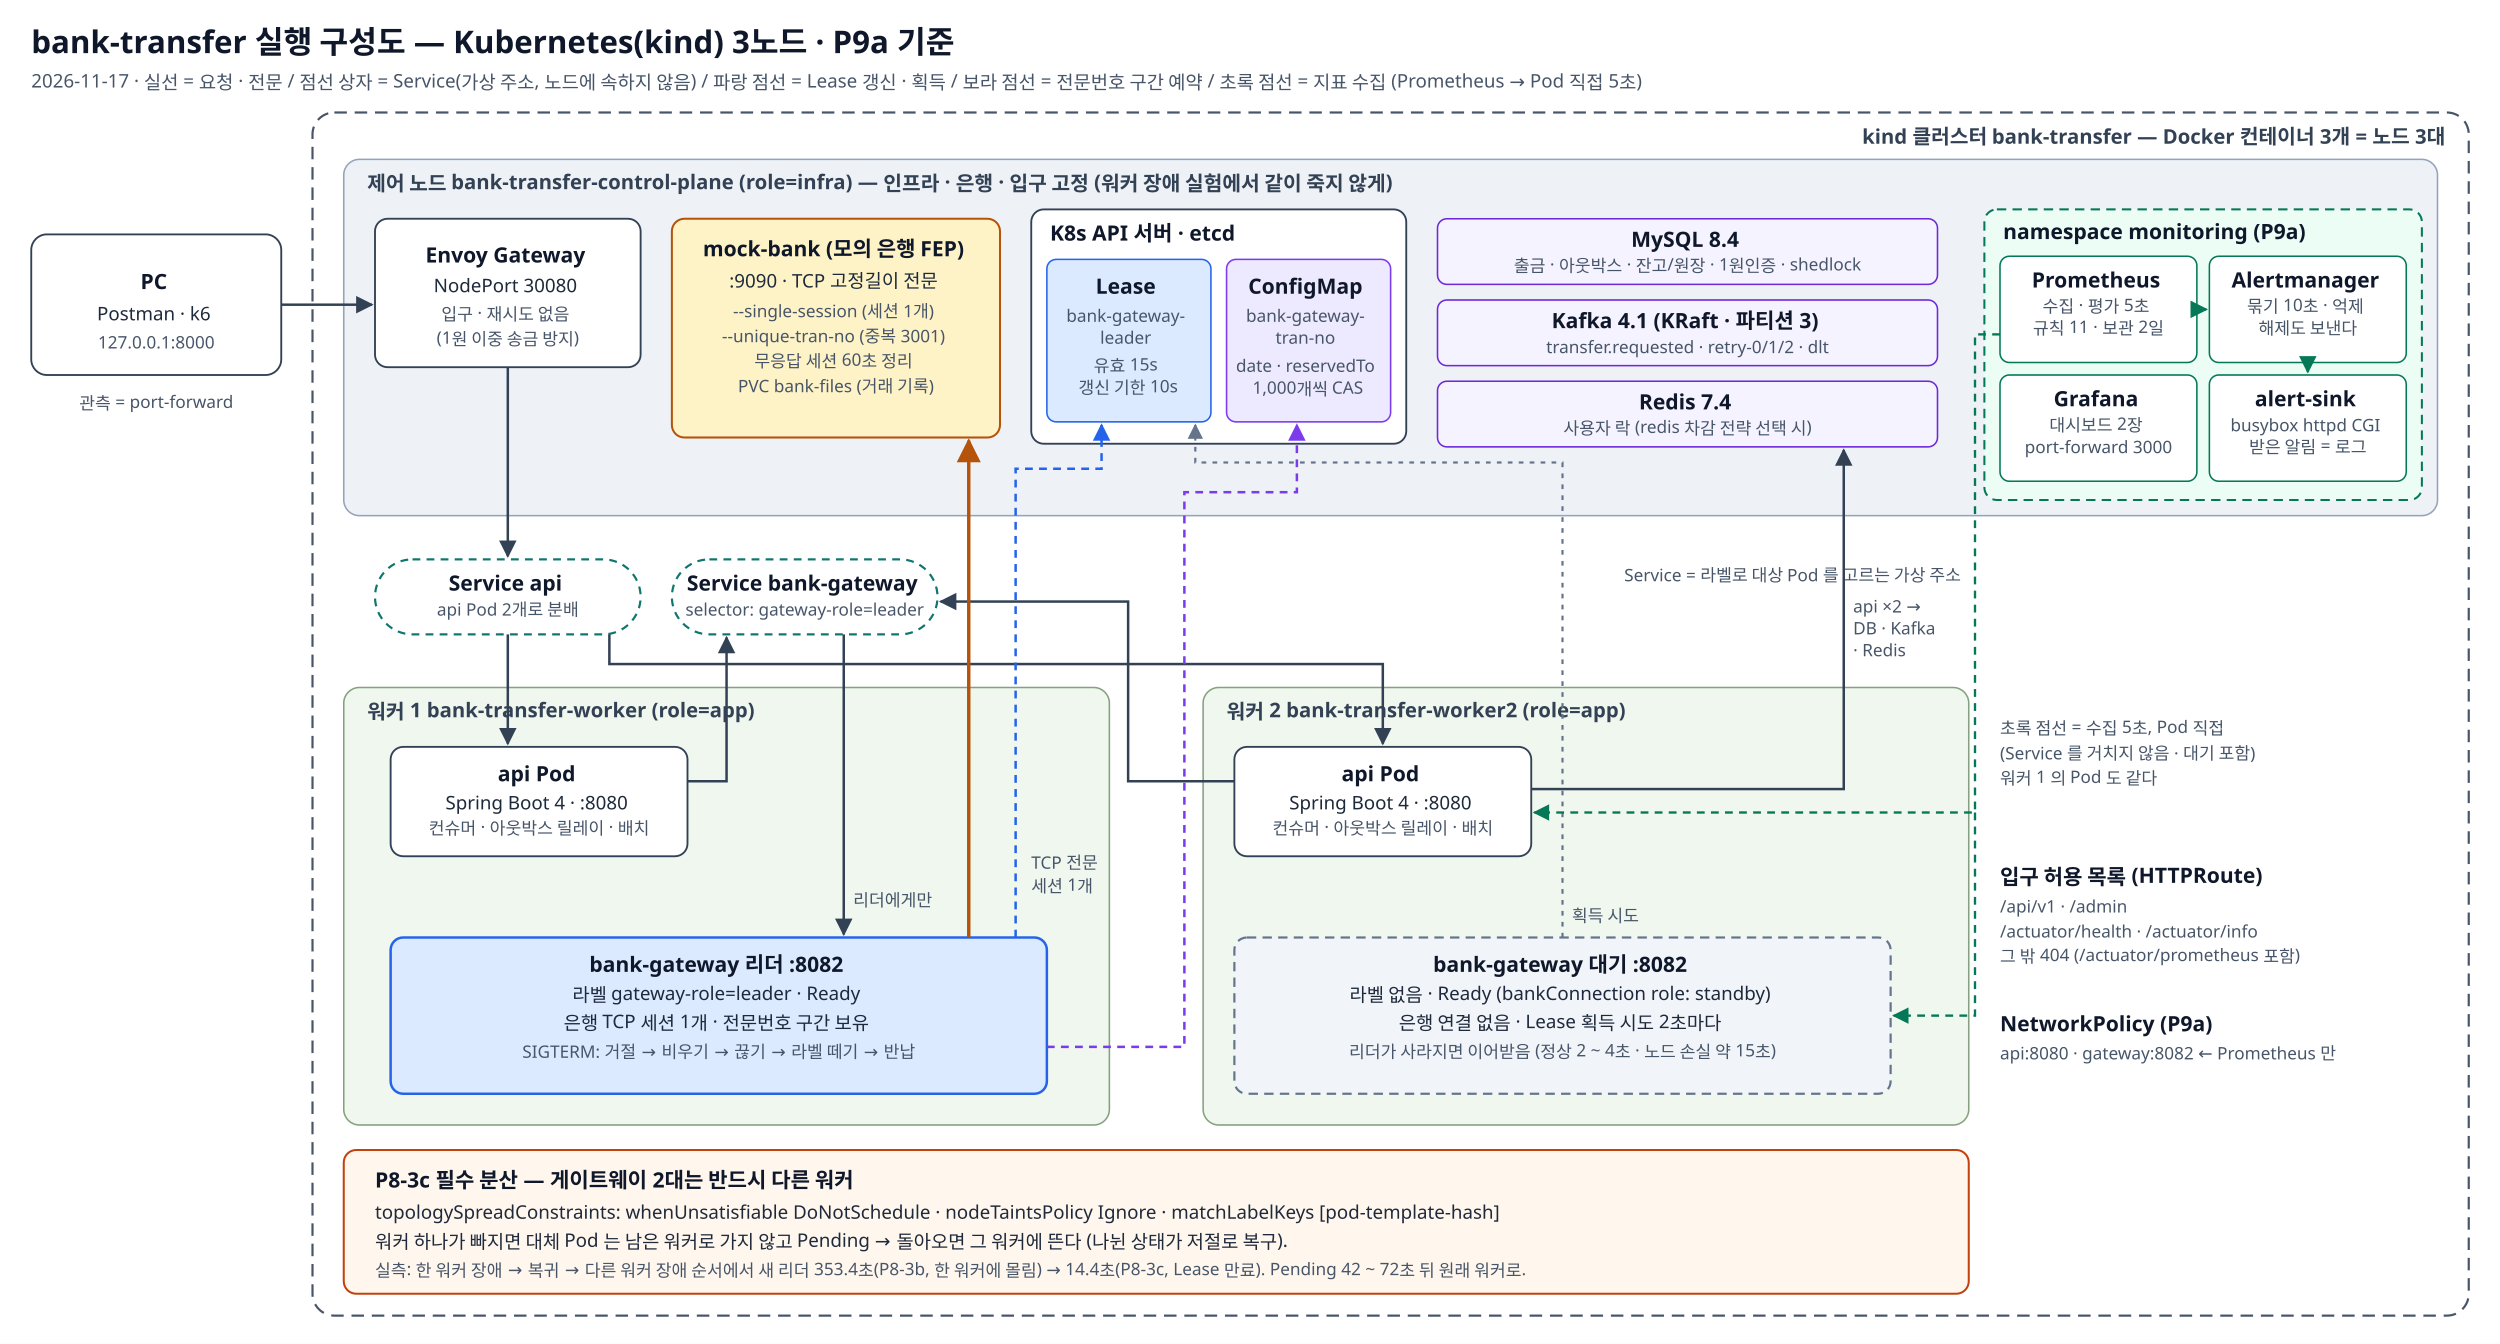
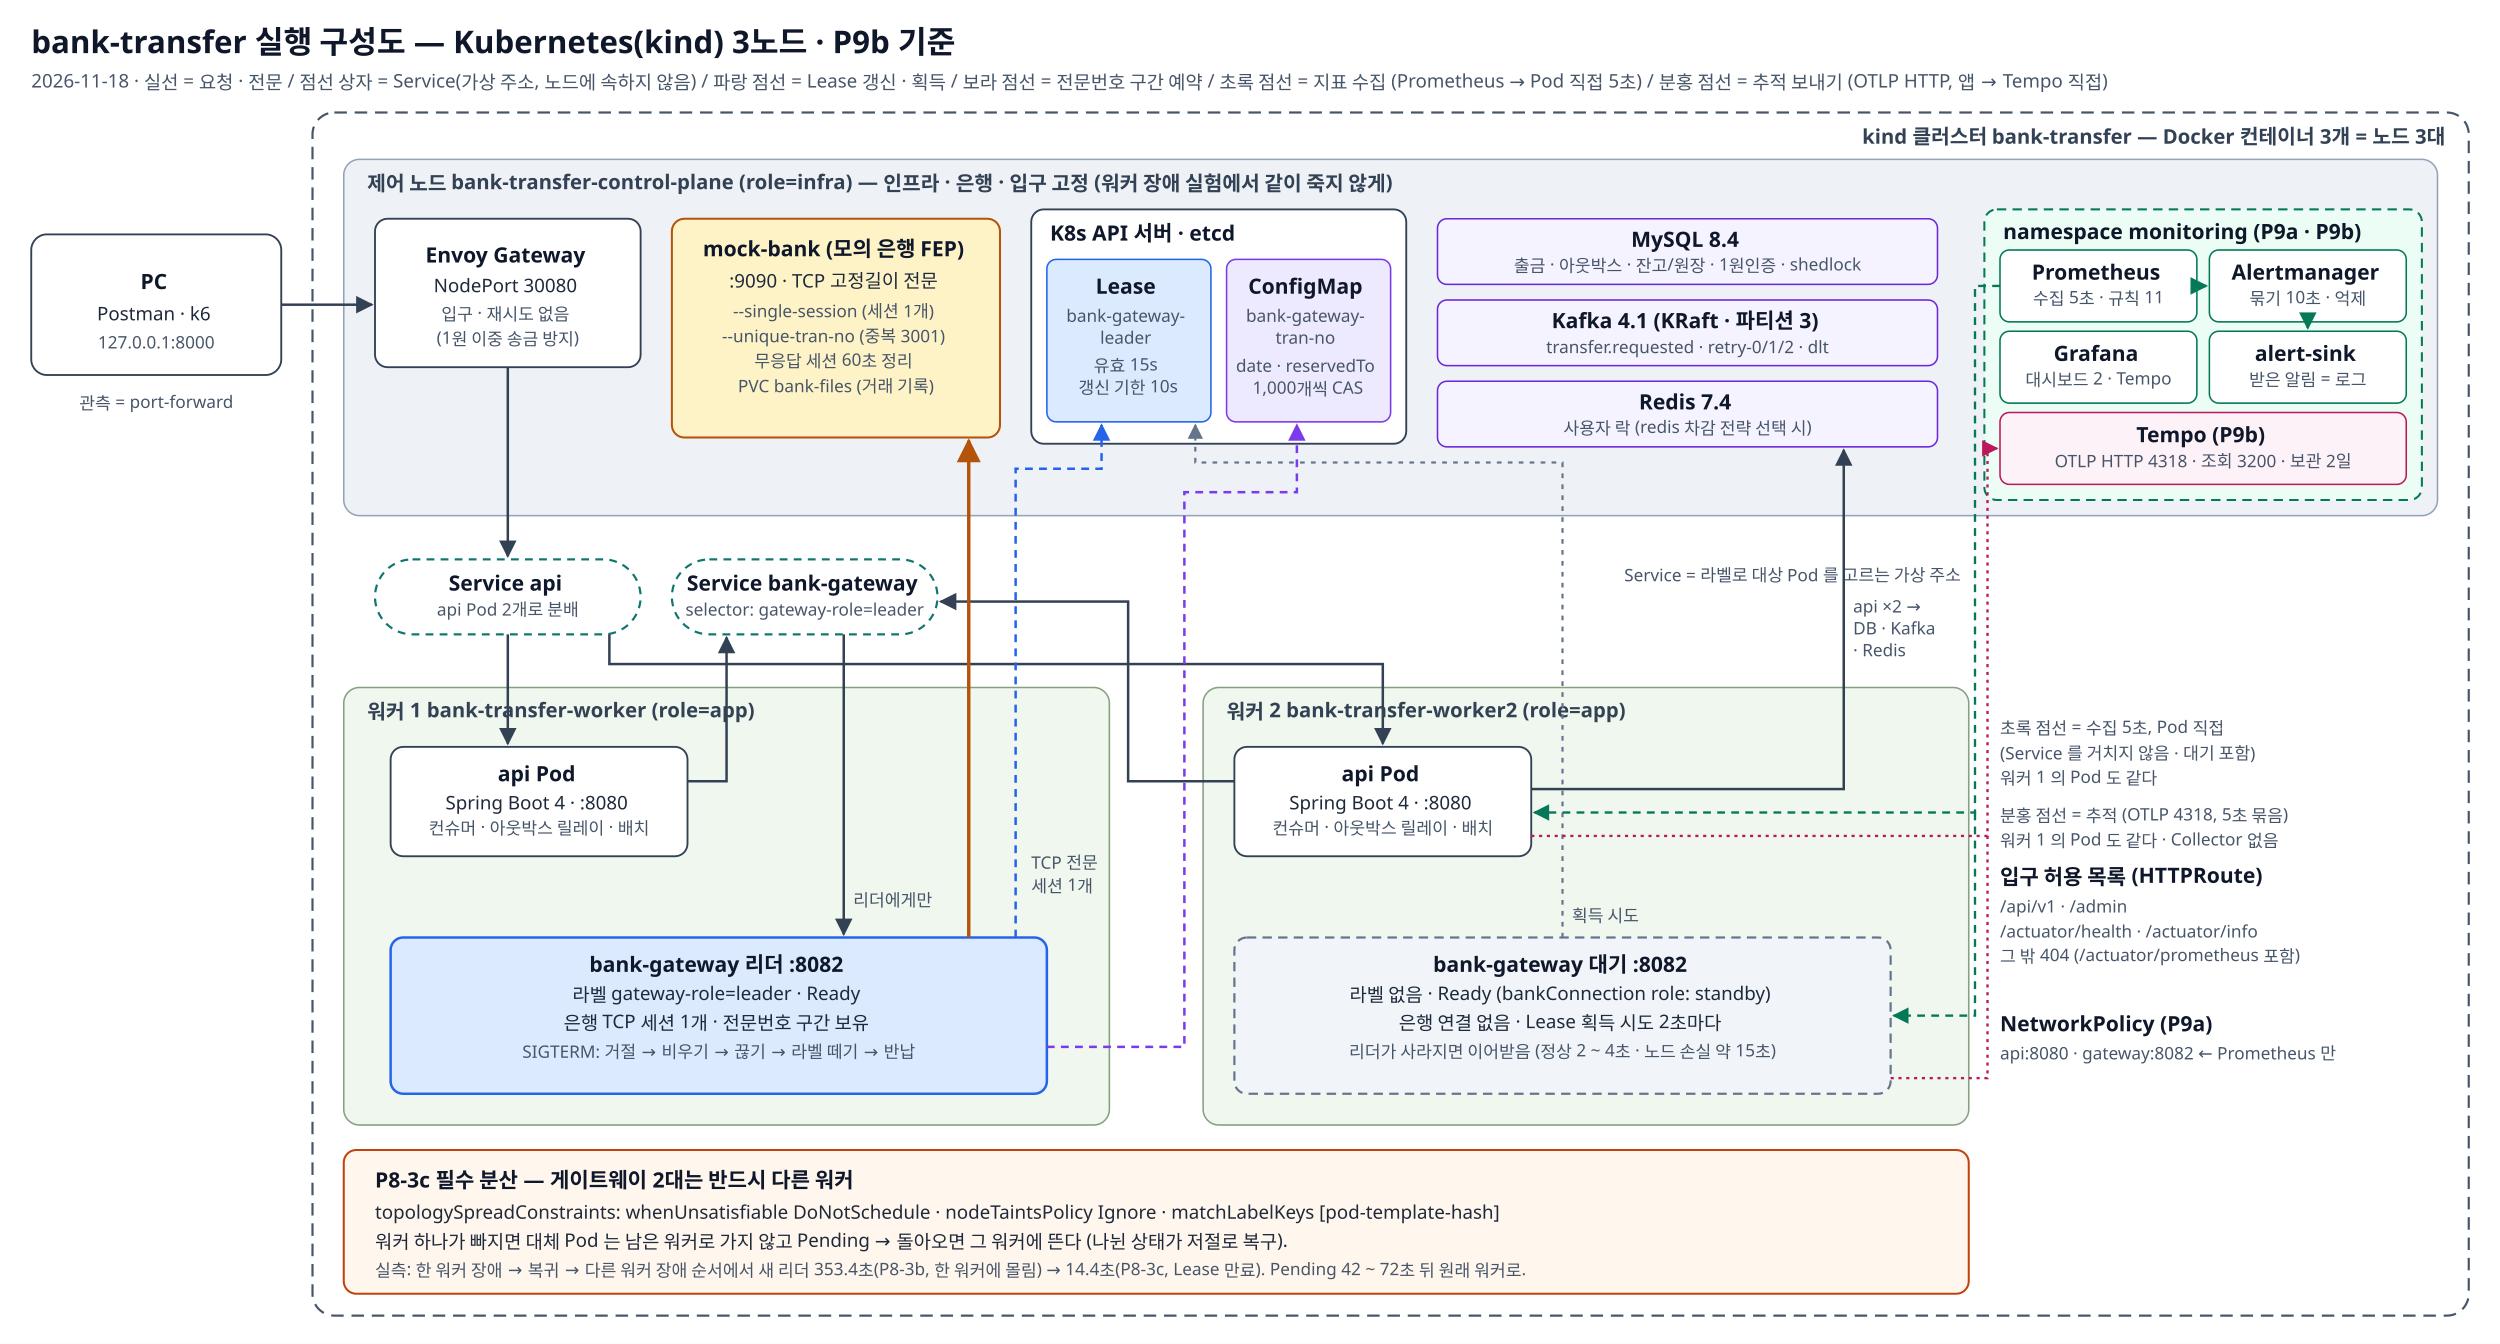
<svg xmlns="http://www.w3.org/2000/svg" viewBox="0 0 1600 860" width="1600" height="860" font-family="'Malgun Gothic','Apple SD Gothic Neo','Noto Sans KR',sans-serif">
  <defs>
    <marker id="arr" viewBox="0 0 10 10" refX="9" refY="5" markerWidth="7" markerHeight="7" orient="auto-start-reverse">
      <path d="M0,0 L10,5 L0,10 z" fill="#334155" />
    </marker>
    <marker id="arrB" viewBox="0 0 10 10" refX="9" refY="5" markerWidth="7" markerHeight="7" orient="auto-start-reverse">
      <path d="M0,0 L10,5 L0,10 z" fill="#b45309" />
    </marker>
    <marker id="arrL" viewBox="0 0 10 10" refX="9" refY="5" markerWidth="7" markerHeight="7" orient="auto-start-reverse">
      <path d="M0,0 L10,5 L0,10 z" fill="#2563eb" />
    </marker>
    <marker id="arrC" viewBox="0 0 10 10" refX="9" refY="5" markerWidth="7" markerHeight="7" orient="auto-start-reverse">
      <path d="M0,0 L10,5 L0,10 z" fill="#7c3aed" />
    </marker>
    <marker id="arrS" viewBox="0 0 10 10" refX="9" refY="5" markerWidth="7" markerHeight="7" orient="auto-start-reverse">
      <path d="M0,0 L10,5 L0,10 z" fill="#64748b" />
    </marker>
    <marker id="arrM" viewBox="0 0 10 10" refX="9" refY="5" markerWidth="7" markerHeight="7" orient="auto-start-reverse">
      <path d="M0,0 L10,5 L0,10 z" fill="#047857" />
+     </marker>
+     <marker id="arrT" viewBox="0 0 10 10" refX="9" refY="5" markerWidth="7" markerHeight="7" orient="auto-start-reverse">
+       <path d="M0,0 L10,5 L0,10 z" fill="#be185d" />
    </marker>
    <style>
      .t{font-size:20px;font-weight:700;fill:#0f172a}
      .st{font-size:12px;fill:#475569}
      .h{font-size:13.5px;font-weight:700;fill:#0f172a}
      .b{font-size:12px;fill:#1e293b}
      .s{font-size:11px;fill:#475569}
      .zone{font-size:13px;font-weight:700;fill:#334155}
      .box{fill:#ffffff;stroke:#334155;stroke-width:1.2}
      .ln{fill:none;stroke:#334155;stroke-width:1.6}
    </style>
  </defs>
  <rect x="0" y="0" width="1600" height="860" fill="#ffffff" />
-   <text class="t" x="20" y="34">bank-transfer 실행 구성도 — Kubernetes(kind) 3노드 · P9a 기준</text>
-   <text class="st" x="20" y="56">2026-11-17 · 실선 = 요청 · 전문 / 점선 상자 = Service(가상 주소, 노드에 속하지 않음) / 파랑 점선 = Lease 갱신 · 획득 / 보라 점선 = 전문번호 구간 예약 / 초록 점선 = 지표 수집 (Prometheus → Pod 직접 5초)</text>
+   <text class="t" x="20" y="34">bank-transfer 실행 구성도 — Kubernetes(kind) 3노드 · P9b 기준</text>
+   <text class="st" x="20" y="56">2026-11-18 · 실선 = 요청 · 전문 / 점선 상자 = Service(가상 주소, 노드에 속하지 않음) / 파랑 점선 = Lease 갱신 · 획득 / 보라 점선 = 전문번호 구간 예약 / 초록 점선 = 지표 수집 (Prometheus → Pod 직접 5초) / 분홍 점선 = 추적 보내기 (OTLP HTTP, 앱 → Tempo 직접)</text>
  <rect class="box" x="20" y="150" width="160" height="90" rx="10" />
  <text x="100" y="185" text-anchor="middle">
    <tspan class="h">PC</tspan>
    <tspan class="b" x="100" dy="20">Postman · k6</tspan>
    <tspan class="s" x="100" dy="18">127.0.0.1:8000</tspan>
  </text>
  <text class="s" x="100" y="262" text-anchor="middle">관측 = port-forward</text>
  <rect x="200" y="72" width="1380" height="770" rx="14" fill="none" stroke="#475569" stroke-width="1.4" stroke-dasharray="8 5" />
  <text class="zone" x="1565" y="92" text-anchor="end">kind 클러스터 bank-transfer — Docker 컨테이너 3개 = 노드 3대</text>
  <rect x="220" y="102" width="1340" height="228" rx="10" fill="#eef2f7" stroke="#94a3b8" />
  <text class="zone" x="235" y="122">제어 노드 bank-transfer-control-plane (role=infra) — 인프라 · 은행 · 입구 고정 (워커 장애 실험에서 같이 죽지 않게)</text>
  <rect class="box" x="240" y="140" width="170" height="95" rx="8" />
  <text x="325" y="168" text-anchor="middle">
    <tspan class="h">Envoy Gateway</tspan>
    <tspan class="b" x="325" dy="19">NodePort 30080</tspan>
    <tspan class="s" x="325" dy="18">입구 · 재시도 없음</tspan>
    <tspan class="s" x="325" dy="15">(1원 이중 송금 방지)</tspan>
  </text>
  <rect x="430" y="140" width="210" height="140" rx="8" fill="#fef3c7" stroke="#b45309" stroke-width="1.3" />
  <text x="535" y="164" text-anchor="middle">
    <tspan class="h">mock-bank (모의 은행 FEP)</tspan>
    <tspan class="b" x="535" dy="20">:9090 · TCP 고정길이 전문</tspan>
    <tspan class="s" x="535" dy="19">--single-session (세션 1개)</tspan>
    <tspan class="s" x="535" dy="16">--unique-tran-no (중복 3001)</tspan>
    <tspan class="s" x="535" dy="16">무응답 세션 60초 정리</tspan>
    <tspan class="s" x="535" dy="16">PVC bank-files (거래 기록)</tspan>
  </text>
  <rect class="box" x="660" y="134" width="240" height="150" rx="8" />
  <text class="h" x="672" y="154">K8s API 서버 · etcd</text>
  <rect x="670" y="166" width="105" height="104" rx="6" fill="#dbeafe" stroke="#2563eb" />
  <text x="722" y="188" text-anchor="middle">
    <tspan class="h">Lease</tspan>
    <tspan class="s" x="722" dy="18">bank-gateway-</tspan>
    <tspan class="s" x="722" dy="14">leader</tspan>
    <tspan class="s" x="722" dy="18">유효 15s</tspan>
    <tspan class="s" x="722" dy="14">갱신 기한 10s</tspan>
  </text>
  <rect x="785" y="166" width="105" height="104" rx="6" fill="#ede9fe" stroke="#7c3aed" />
  <text x="837" y="188" text-anchor="middle">
    <tspan class="h">ConfigMap</tspan>
    <tspan class="s" x="837" dy="18">bank-gateway-</tspan>
    <tspan class="s" x="837" dy="14">tran-no</tspan>
    <tspan class="s" x="837" dy="18">date · reservedTo</tspan>
    <tspan class="s" x="837" dy="14">1,000개씩 CAS</tspan>
  </text>
  <rect x="920" y="140" width="320" height="42" rx="6" fill="#f5f3ff" stroke="#6d28d9" />
  <text x="1080" y="158" text-anchor="middle">
    <tspan class="h">MySQL 8.4</tspan>
    <tspan class="s" x="1080" dy="16">출금 · 아웃박스 · 잔고/원장 · 1원인증 · shedlock</tspan>
  </text>
  <rect x="920" y="192" width="320" height="42" rx="6" fill="#f5f3ff" stroke="#6d28d9" />
  <text x="1080" y="210" text-anchor="middle">
    <tspan class="h">Kafka 4.1 (KRaft · 파티션 3)</tspan>
    <tspan class="s" x="1080" dy="16">transfer.requested · retry-0/1/2 · dlt</tspan>
  </text>
  <rect x="920" y="244" width="320" height="42" rx="6" fill="#f5f3ff" stroke="#6d28d9" />
  <text x="1080" y="262" text-anchor="middle">
    <tspan class="h">Redis 7.4</tspan>
    <tspan class="s" x="1080" dy="16">사용자 락 (redis 차감 전략 선택 시)</tspan>
  </text>
  <rect x="1270" y="134" width="280" height="186" rx="8" fill="#ecfdf5" stroke="#047857" stroke-width="1.3" stroke-dasharray="6 4" />
-   <text class="h" x="1282" y="153" fill="#065f46">namespace monitoring (P9a)</text>
-   <rect x="1280" y="164" width="126" height="68" rx="6" fill="#ffffff" stroke="#047857" />
-   <text x="1343" y="184" text-anchor="middle">
+   <text class="h" x="1282" y="153" fill="#065f46">namespace monitoring (P9a · P9b)</text>
+   <rect x="1280" y="160" width="126" height="46" rx="6" fill="#ffffff" stroke="#047857" />
+   <text x="1343" y="179" text-anchor="middle">
    <tspan class="h">Prometheus</tspan>
-     <tspan class="s" x="1343" dy="16">수집 · 평가 5초</tspan>
-     <tspan class="s" x="1343" dy="14">규칙 11 · 보관 2일</tspan>
-   </text>
-   <rect x="1414" y="164" width="126" height="68" rx="6" fill="#ffffff" stroke="#047857" />
-   <text x="1477" y="184" text-anchor="middle">
+     <tspan class="s" x="1343" dy="16">수집 5초 · 규칙 11</tspan>
+   </text>
+   <rect x="1414" y="160" width="126" height="46" rx="6" fill="#ffffff" stroke="#047857" />
+   <text x="1477" y="179" text-anchor="middle">
    <tspan class="h">Alertmanager</tspan>
    <tspan class="s" x="1477" dy="16">묶기 10초 · 억제</tspan>
-     <tspan class="s" x="1477" dy="14">해제도 보낸다</tspan>
-   </text>
-   <rect x="1280" y="240" width="126" height="68" rx="6" fill="#ffffff" stroke="#047857" />
-   <text x="1343" y="260" text-anchor="middle">
+   </text>
+   <rect x="1280" y="212" width="126" height="46" rx="6" fill="#ffffff" stroke="#047857" />
+   <text x="1343" y="231" text-anchor="middle">
    <tspan class="h">Grafana</tspan>
-     <tspan class="s" x="1343" dy="16">대시보드 2장</tspan>
-     <tspan class="s" x="1343" dy="14">port-forward 3000</tspan>
-   </text>
-   <rect x="1414" y="240" width="126" height="68" rx="6" fill="#ffffff" stroke="#047857" />
-   <text x="1477" y="260" text-anchor="middle">
+     <tspan class="s" x="1343" dy="16">대시보드 2 · Tempo</tspan>
+   </text>
+   <rect x="1414" y="212" width="126" height="46" rx="6" fill="#ffffff" stroke="#047857" />
+   <text x="1477" y="231" text-anchor="middle">
    <tspan class="h">alert-sink</tspan>
-     <tspan class="s" x="1477" dy="16">busybox httpd CGI</tspan>
-     <tspan class="s" x="1477" dy="14">받은 알림 = 로그</tspan>
-   </text>
-   <line x1="1406" y1="198" x2="1412" y2="198" stroke="#047857" stroke-width="1.6" marker-end="url(#arrM)" />
-   <line x1="1477" y1="232" x2="1477" y2="238" stroke="#047857" stroke-width="1.6" marker-end="url(#arrM)" />
+     <tspan class="s" x="1477" dy="16">받은 알림 = 로그</tspan>
+   </text>
+   <rect x="1280" y="264" width="260" height="46" rx="6" fill="#fdf2f8" stroke="#be185d" />
+   <text x="1410" y="283" text-anchor="middle">
+     <tspan class="h">Tempo (P9b)</tspan>
+     <tspan class="s" x="1410" dy="16">OTLP HTTP 4318 · 조회 3200 · 보관 2일</tspan>
+   </text>
+   <line x1="1406" y1="183" x2="1412" y2="183" stroke="#047857" stroke-width="1.6" marker-end="url(#arrM)" />
+   <line x1="1477" y1="206" x2="1477" y2="210" stroke="#047857" stroke-width="1.6" marker-end="url(#arrM)" />
  <text class="s" x="1280" y="470" fill="#047857">초록 점선 = 수집 5초, Pod 직접</text>
  <text class="s" x="1280" y="486" fill="#047857">(Service 를 거치지 않음 · 대기 포함)</text>
  <text class="s" x="1280" y="502" fill="#047857">워커 1 의 Pod 도 같다</text>
  <text class="h" x="1280" y="566">입구 허용 목록 (HTTPRoute)</text>
  <text class="s" x="1280" y="584">/api/v1 · /admin</text>
  <text class="s" x="1280" y="600">/actuator/health · /actuator/info</text>
  <text class="s" x="1280" y="616">그 밖 404 (/actuator/prometheus 포함)</text>
  <text class="h" x="1280" y="660">NetworkPolicy (P9a)</text>
  <text class="s" x="1280" y="678">api:8080 · gateway:8082 ← Prometheus 만</text>
  <text class="s" x="1255" y="372" text-anchor="end">Service = 라벨로 대상 Pod 를 고르는 가상 주소</text>
  <rect x="240" y="358" width="170" height="48" rx="24" fill="#ffffff" stroke="#0f766e" stroke-width="1.4" stroke-dasharray="5 4" />
  <text x="325" y="378" text-anchor="middle">
    <tspan class="h">Service api</tspan>
    <tspan class="s" x="325" dy="16">api Pod 2개로 분배</tspan>
  </text>
  <rect x="430" y="358" width="170" height="48" rx="24" fill="#ffffff" stroke="#0f766e" stroke-width="1.4" stroke-dasharray="5 4" />
  <text x="515" y="378" text-anchor="middle">
    <tspan class="h">Service bank-gateway</tspan>
    <tspan class="s" x="515" dy="16">selector: gateway-role=leader</tspan>
  </text>
  <rect x="220" y="440" width="490" height="280" rx="10" fill="#f0f7ee" stroke="#86a17f" />
  <text class="zone" x="235" y="460">워커 1 bank-transfer-worker (role=app)</text>
  <rect class="box" x="250" y="478" width="190" height="70" rx="8" />
  <text x="345" y="500" text-anchor="middle">
    <tspan class="h">api Pod</tspan>
    <tspan class="b" x="345" dy="18">Spring Boot 4 · :8080</tspan>
    <tspan class="s" x="345" dy="16">컨슈머 · 아웃박스 릴레이 · 배치</tspan>
  </text>
  <rect x="250" y="600" width="420" height="100" rx="8" fill="#dbeafe" stroke="#2563eb" stroke-width="1.6" />
  <text x="460" y="622" text-anchor="middle">
    <tspan class="h">bank-gateway 리더 :8082</tspan>
    <tspan class="b" x="460" dy="19">라벨 gateway-role=leader · Ready</tspan>
    <tspan class="b" x="460" dy="18">은행 TCP 세션 1개 · 전문번호 구간 보유</tspan>
    <tspan class="s" x="460" dy="18">SIGTERM: 거절 → 비우기 → 끊기 → 라벨 떼기 → 반납</tspan>
  </text>
  <rect x="770" y="440" width="490" height="280" rx="10" fill="#f0f7ee" stroke="#86a17f" />
  <text class="zone" x="785" y="460">워커 2 bank-transfer-worker2 (role=app)</text>
  <rect class="box" x="790" y="478" width="190" height="70" rx="8" />
  <text x="885" y="500" text-anchor="middle">
    <tspan class="h">api Pod</tspan>
    <tspan class="b" x="885" dy="18">Spring Boot 4 · :8080</tspan>
    <tspan class="s" x="885" dy="16">컨슈머 · 아웃박스 릴레이 · 배치</tspan>
  </text>
  <rect x="790" y="600" width="420" height="100" rx="8" fill="#f1f5f9" stroke="#64748b" stroke-width="1.4" stroke-dasharray="6 4" />
  <text x="1000" y="622" text-anchor="middle">
    <tspan class="h">bank-gateway 대기 :8082</tspan>
    <tspan class="b" x="1000" dy="19">라벨 없음 · Ready (bankConnection role: standby)</tspan>
    <tspan class="b" x="1000" dy="18">은행 연결 없음 · Lease 획득 시도 2초마다</tspan>
    <tspan class="s" x="1000" dy="18">리더가 사라지면 이어받음 (정상 2 ~ 4초 · 노드 손실 약 15초)</tspan>
  </text>
  <rect x="220" y="736" width="1040" height="92" rx="8" fill="#fff7ed" stroke="#c2410c" stroke-width="1.3" />
  <text x="240" y="760">
    <tspan class="h" fill="#9a3412">P8-3c 필수 분산 — 게이트웨이 2대는 반드시 다른 워커</tspan>
    <tspan class="b" x="240" dy="20">topologySpreadConstraints: whenUnsatisfiable DoNotSchedule · nodeTaintsPolicy Ignore · matchLabelKeys [pod-template-hash]</tspan>
    <tspan class="b" x="240" dy="19">워커 하나가 빠지면 대체 Pod 는 남은 워커로 가지 않고 Pending → 돌아오면 그 워커에 뜬다 (나뉜 상태가 저절로 복구).</tspan>
    <tspan class="s" x="240" dy="18">실측: 한 워커 장애 → 복귀 → 다른 워커 장애 순서에서 새 리더 353.4초(P8-3b, 한 워커에 몰림) → 14.4초(P8-3c, Lease 만료). Pending 42 ~ 72초 뒤 원래 워커로.</tspan>
  </text>
  <line class="ln" x1="180" y1="195" x2="238" y2="195" marker-end="url(#arr)" />
  <line class="ln" x1="325" y1="235" x2="325" y2="356" marker-end="url(#arr)" />
  <line class="ln" x1="325" y1="406" x2="325" y2="476" marker-end="url(#arr)" />
  <polyline class="ln" points="390,406 390,425 885,425 885,476" marker-end="url(#arr)" />
  <polyline class="ln" points="440,500 465,500 465,408" marker-end="url(#arr)" />
  <polyline class="ln" points="790,500 722,500 722,385 602,385" marker-end="url(#arr)" />
  <line class="ln" x1="540" y1="406" x2="540" y2="598" marker-end="url(#arr)" />
  <text class="s" x="546" y="580">리더에게만</text>
  <line x1="620" y1="600" x2="620" y2="282" stroke="#b45309" stroke-width="2.2" marker-end="url(#arrB)" />
  <text class="s" x="660" y="556" fill="#92400e">TCP 전문</text>
  <text class="s" x="660" y="571" fill="#92400e">세션 1개</text>
  <polyline class="ln" points="980,505 1180,505 1180,288" marker-end="url(#arr)" />
  <text class="s" x="1186" y="392">api ×2 →</text>
  <text class="s" x="1186" y="406">DB · Kafka</text>
  <text class="s" x="1186" y="420">· Redis</text>
  <polyline points="650,600 650,300 705,300 705,272" fill="none" stroke="#2563eb" stroke-width="1.6" stroke-dasharray="5 4" marker-end="url(#arrL)" />
  <polyline points="670,670 758,670 758,315 830,315 830,272" fill="none" stroke="#7c3aed" stroke-width="1.6" stroke-dasharray="5 4" marker-end="url(#arrC)" />
  <polyline points="1000,600 1000,296 765,296 765,272" fill="none" stroke="#64748b" stroke-width="1.4" stroke-dasharray="3 4" marker-end="url(#arrS)" />
  <text class="s" x="1006" y="590" fill="#475569">획득 시도</text>
-   <polyline points="1280,214 1264,214 1264,520 982,520" fill="none" stroke="#047857" stroke-width="1.5" stroke-dasharray="5 4" marker-end="url(#arrM)" />
+   <polyline points="1280,183 1264,183 1264,520 982,520" fill="none" stroke="#047857" stroke-width="1.5" stroke-dasharray="5 4" marker-end="url(#arrM)" />
  <polyline points="1264,520 1264,650 1212,650" fill="none" stroke="#047857" stroke-width="1.5" stroke-dasharray="5 4" marker-end="url(#arrM)" />
+   <polyline points="980,535 1272,535 1272,287 1278,287" fill="none" stroke="#be185d" stroke-width="1.5" stroke-dasharray="2 3" marker-end="url(#arrT)" />
+   <polyline points="1210,690 1272,690 1272,535" fill="none" stroke="#be185d" stroke-width="1.5" stroke-dasharray="2 3" />
+   <text class="s" x="1280" y="526" fill="#be185d">분홍 점선 = 추적 (OTLP 4318, 5초 묶음)</text>
+   <text class="s" x="1280" y="542" fill="#be185d">워커 1 의 Pod 도 같다 · Collector 없음</text>
</svg>
